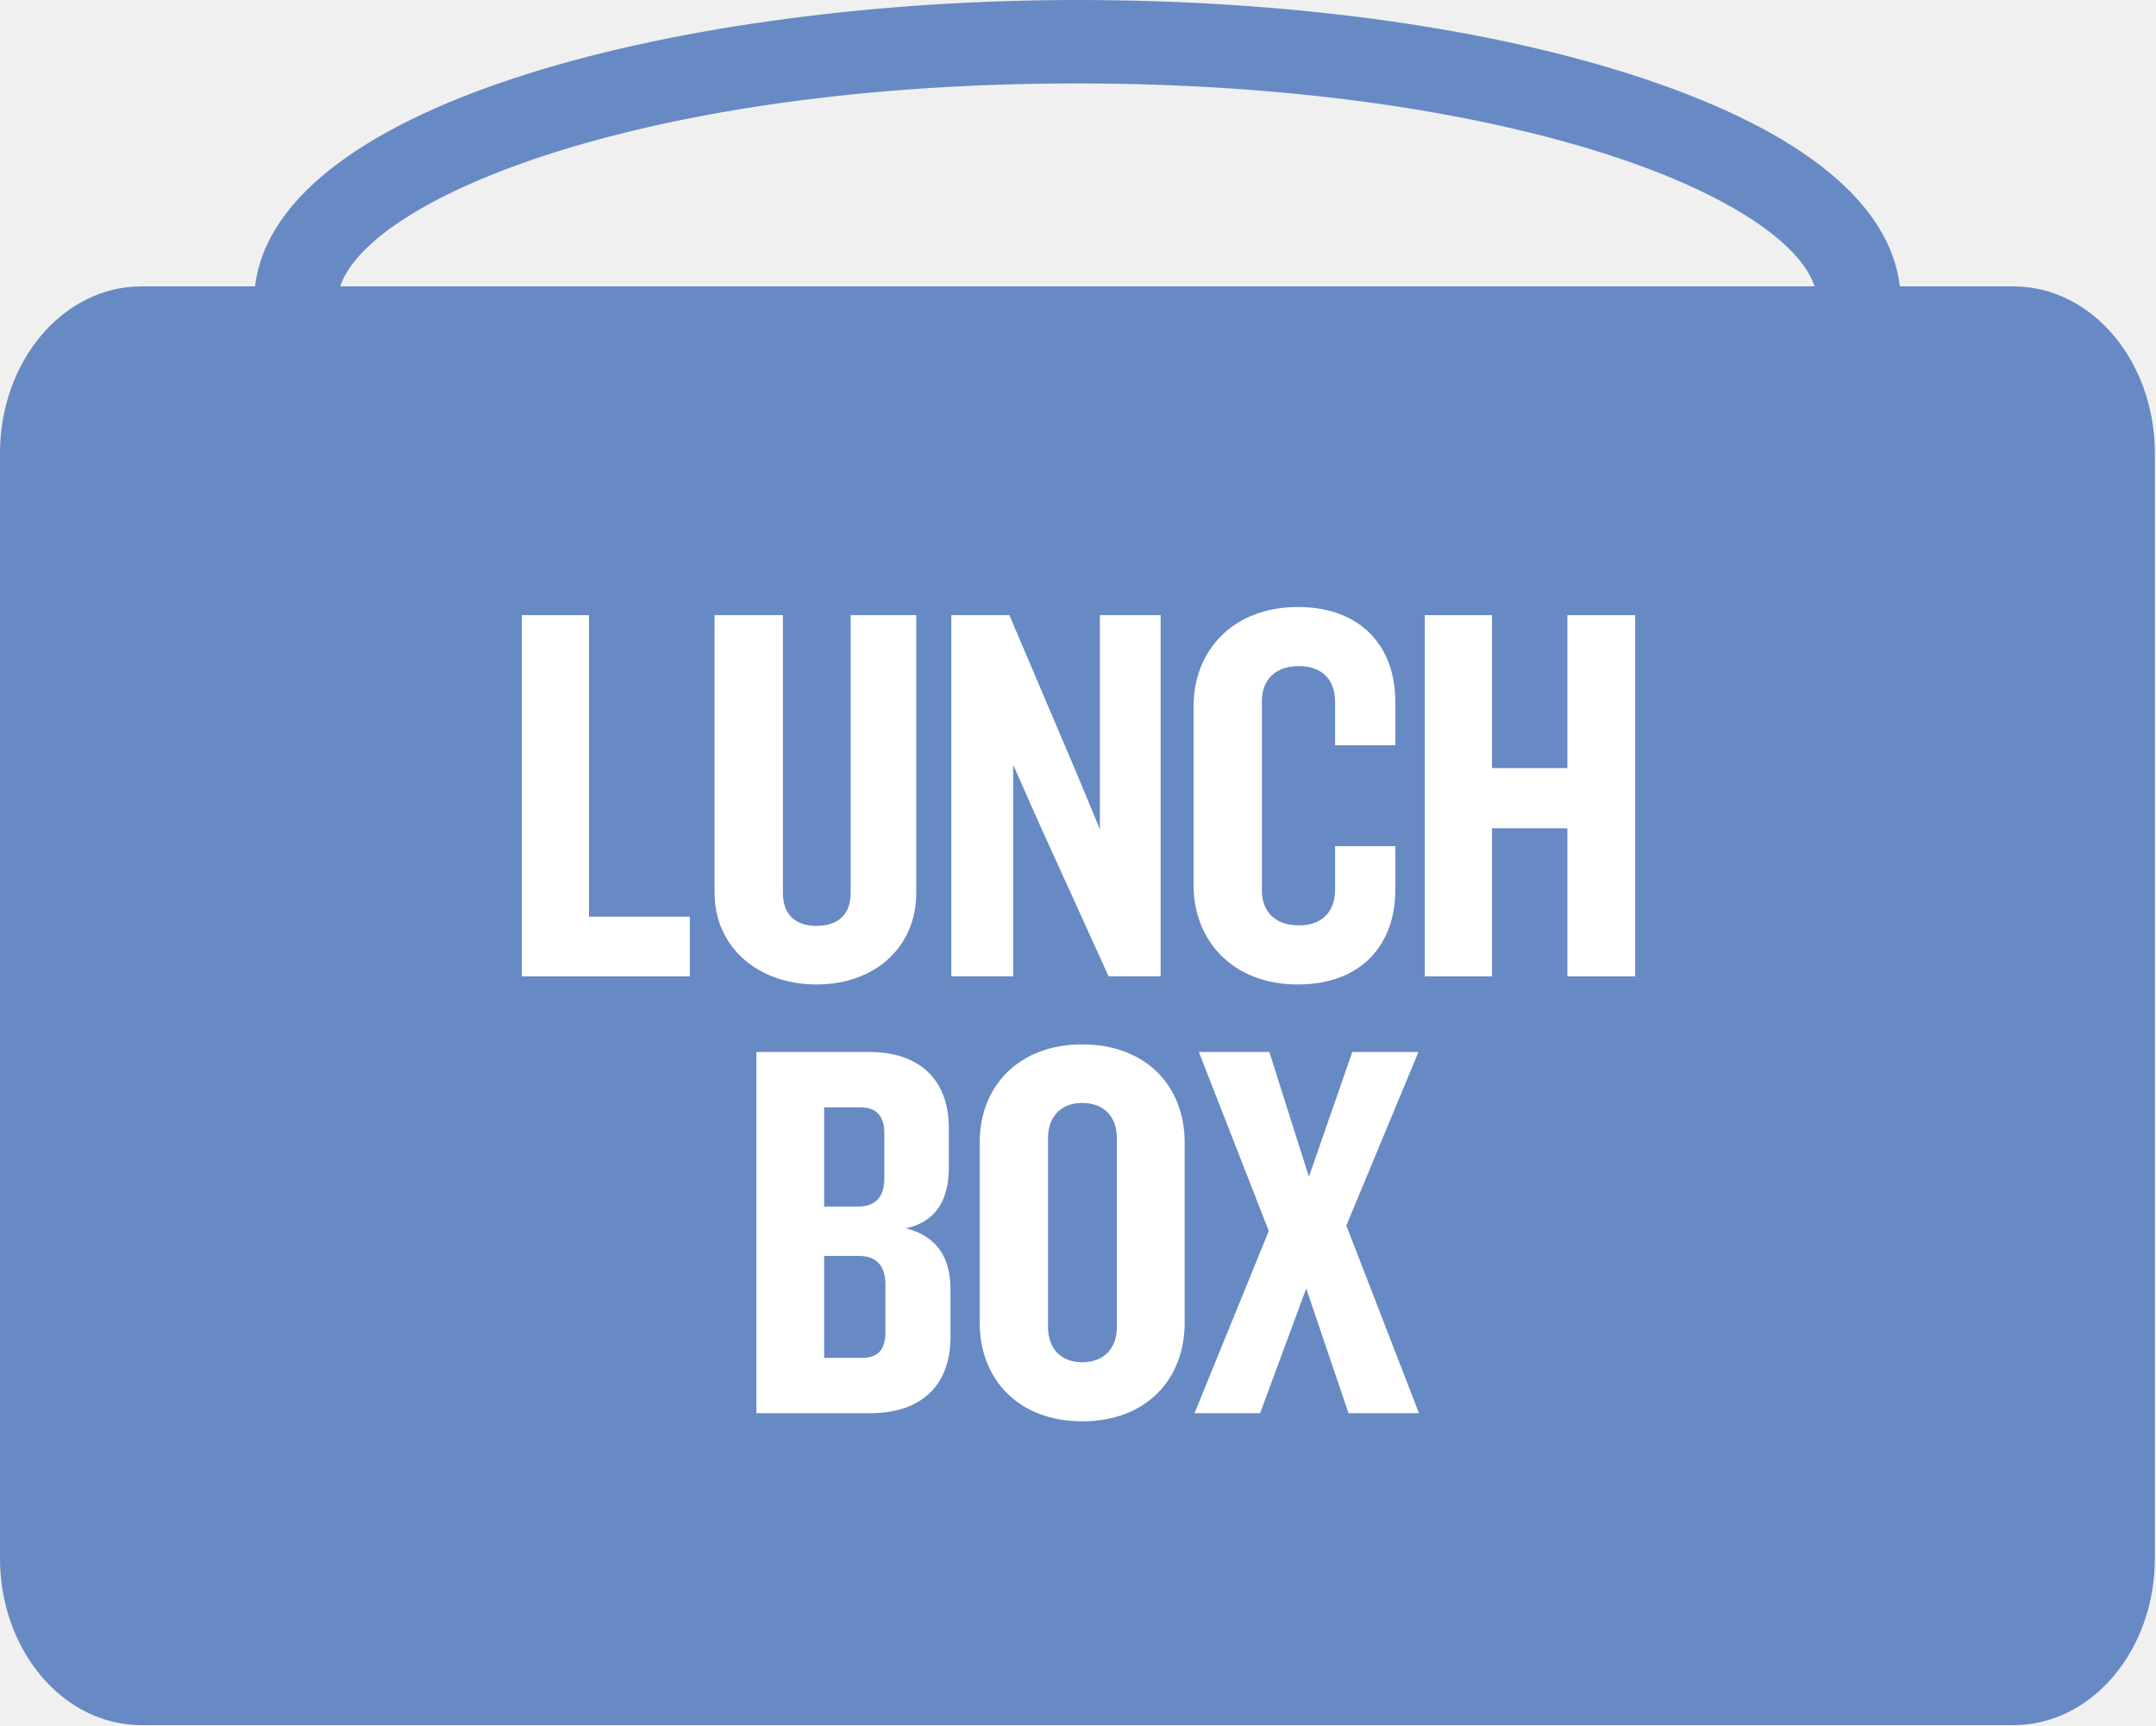
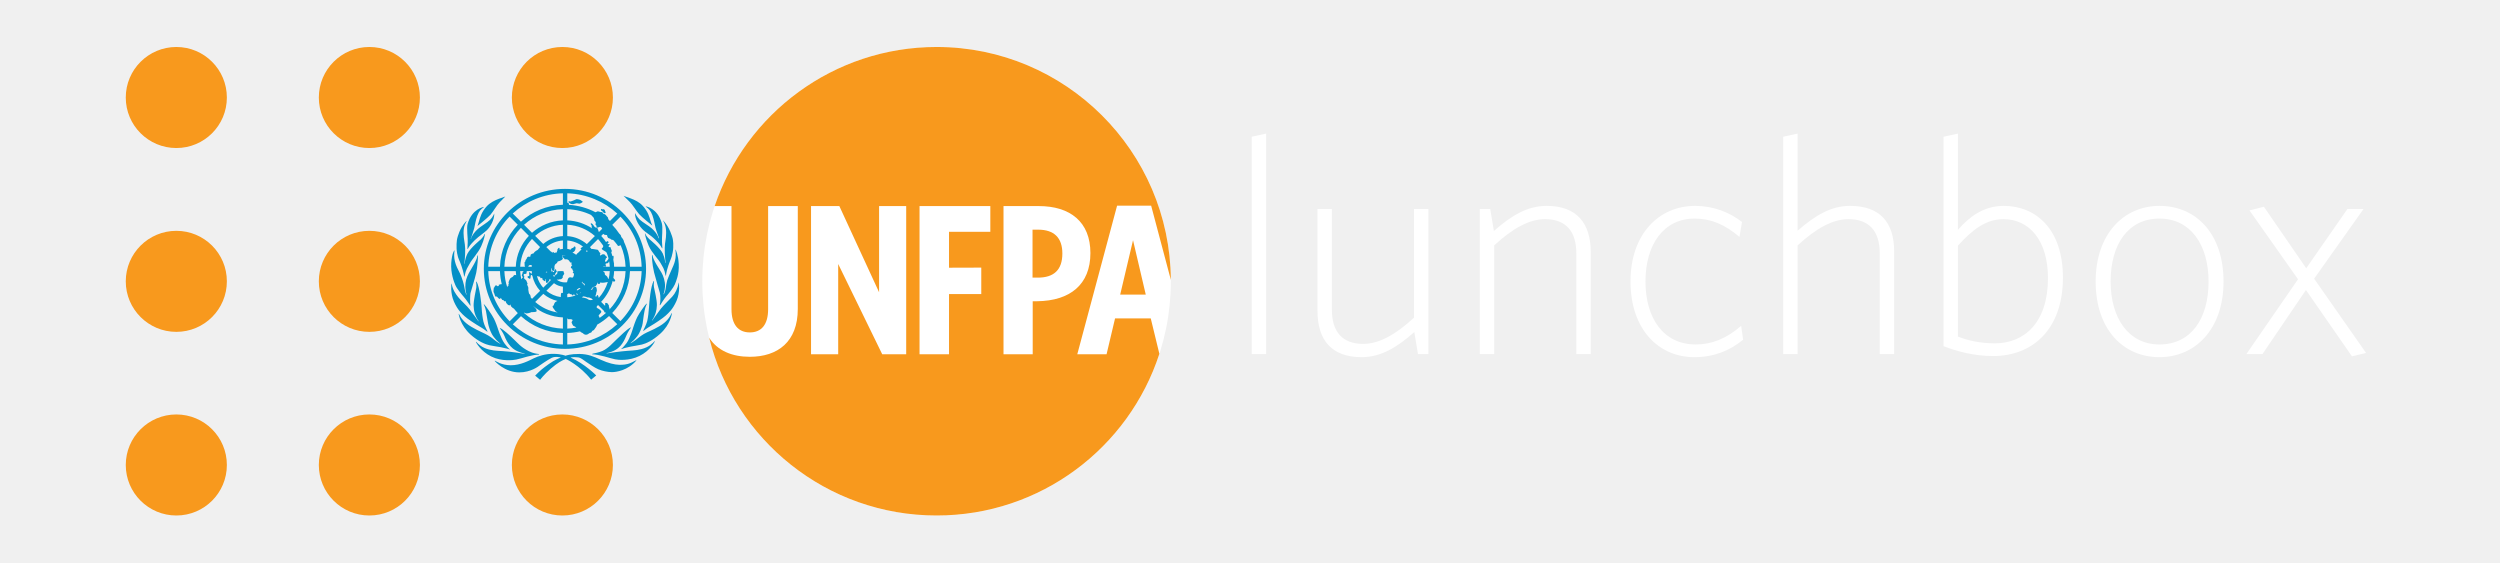
- <svg xmlns="http://www.w3.org/2000/svg" version="1.1" x="0px" y="0px" viewBox="0 0 300 240" enable-background="new 0 0 300 240" xml:space="preserve">
-   <g id="base_template">
- </g>
-   <g id="elements">
- </g>
-   <g id="examples">
-     <g id="map">
- 	</g>
-   </g>
-   <g id="graphic">
-     <g display="none">
-       <path fill="#C3C6C8" d="M293.721,50.375c0.11,0.171,0.205,0.355,0.31,0.533c-3.435-4.503-8.394-7.349-13.932-7.349h-15.091    c-0.481-4.042-2.361-7.872-5.556-11.452c0.94,0.878,1.818,1.766,2.588,2.677c-4.854-7.651-15.36-14.29-31.091-19.532    C210.791,8.53,184.1,4.829,155.789,4.829c-51.553,0-106.236,13.311-109.208,38.023H31.475c-10.363,0-18.764,9.919-18.764,22.152    v0.659c0,0.015-0.002,0.031-0.002,0.048v146.723c0,7.077,2.822,13.362,7.2,17.417c3.287,3.375,7.567,5.437,12.269,5.437h248.625    c10.367,0,18.766-9.915,18.766-22.147V66.416C299.568,60.096,297.317,54.411,293.721,50.375z M57.888,43.558    c3.978-11.894,40.484-26.948,97.901-26.948c27.152,0,52.6,3.499,71.656,9.853c14.628,4.875,24.298,11.249,26.239,17.095H57.888z" />
-       <g display="inline">
-         <path fill="#AC162C" d="M274.335,36.509h-15.091c-1.32-11.08-13.024-20.59-34.059-27.6     c-20.156-6.721-46.848-10.423-75.159-10.423c-51.553,0-106.238,13.311-109.21,38.023H25.712     c-10.365,0-18.766,9.919-18.766,22.152v146.723c0,12.232,8.401,22.147,18.766,22.147h248.623     c10.367,0,18.766-9.915,18.766-22.147V58.66C293.101,46.428,284.702,36.509,274.335,36.509z M52.125,36.509     c3.978-11.894,40.484-26.948,97.901-26.948c27.152,0,52.6,3.499,71.655,9.853c14.629,4.875,24.298,11.249,26.239,17.095H52.125z" />
-         <path fill="#A91E36" d="M221.33,15.886c-19.055-6.354-44.503-9.849-71.655-9.849c-57.417,0-93.923,15.05-97.901,26.948h1.533     c8.266-11.324,43.411-24.126,96.368-24.126c27.152,0,52.6,3.495,71.655,9.849c12.303,4.102,21.075,9.262,24.717,14.277h1.522     C245.627,27.139,235.958,20.765,221.33,15.886z" />
-         <path fill="#A91E36" d="M287.958,43.325c2.334,3.693,3.733,8.258,3.733,13.22l-4.117,146.546     c0,12.232-6.554,19.743-16.921,19.743l-246.353,2.582c-5.009,0-9.549-2.33-12.914-6.106c3.421,5.408,8.87,8.927,15.029,8.927     h248.625c10.367,0,18.766-9.915,18.766-22.147V59.367C293.805,53.046,291.554,47.361,287.958,43.325z" />
-         <path fill="#EB0029" d="M9.063,60.775c0-12.232,8.401-22.152,18.764-22.152h15.106c2.972-24.713,57.655-38.023,109.208-38.023     c28.311,0,55.003,3.702,75.159,10.423c13.761,4.586,23.498,10.245,28.976,16.711c-4.854-7.651-15.36-14.29-31.091-19.532     C205.028,1.48,178.337-2.221,150.026-2.221c-51.553,0-106.236,13.311-109.208,38.023H25.712     c-10.363,0-18.764,9.919-18.764,22.152v146.723c0,6.317,2.254,12.005,5.85,16.041c-2.336-3.693-3.735-8.258-3.735-13.22V60.775z" />
-       </g>
-       <g display="inline">
+ <svg xmlns="http://www.w3.org/2000/svg" version="1.1" id="Layer_1" x="0px" y="0px" width="5336px" height="1200px" viewBox="0 0 5336 1200" enable-background="new 0 0 5336 1200" xml:space="preserve">
+   <g>
+     <g>
+       <g>
        <g>
-           <path fill="#CF0A2C" d="M278.923,194.857c0,10.683-7.545,19.342-16.859,19.342H38.69c-9.312,0-16.859-8.659-16.859-19.342      V66.736c0-10.679,7.548-19.338,16.859-19.338h223.373c9.314,0,16.859,8.659,16.859,19.338V194.857z" />
          <g>
-             <path fill="#AC162C" d="M272.486,51.557c1.398,2.817,2.206,6.069,2.206,9.541v128.118c0,10.683-7.545,19.342-16.859,19.342       H34.46c-3.939,0-7.554-1.561-10.423-4.158c2.9,5.848,8.37,9.799,14.653,9.799h223.373c9.314,0,16.859-8.659,16.859-19.342       V66.739C278.923,60.575,276.403,55.099,272.486,51.557z" />
-             <path fill="#EB0029" stroke="#EB0029" d="M26.061,72.38c0-10.681,7.548-19.34,16.859-19.34h223.373       c3.939,0,7.554,1.562,10.423,4.158c-2.898-5.848-8.368-9.799-14.653-9.799H38.69c-9.312,0-16.859,8.659-16.859,19.34v128.118       c0,6.164,2.522,11.642,6.436,15.184c-1.398-2.817-2.206-6.069-2.206-9.543V72.38z" />
-             <path fill="none" stroke="#7A232E" d="M278.923,194.857c0,10.683-7.545,19.342-16.859,19.342H38.69       c-9.312,0-16.859-8.659-16.859-19.342V66.736c0-10.679,7.548-19.338,16.859-19.338h223.373c9.314,0,16.859,8.659,16.859,19.338       V194.857z" />
+             <path fill="#0590C7" d="M1237.858,615.156c-2.005-1.002-3.486,0.697-3.486,0.697l-2.832,2.18c0,0-0.807,1.133-0.153,1.742       c0.61,0.566,2.201-0.74,2.201-0.74l2.681-1.635l1.829-0.807C1238.097,616.594,1239.884,615.982,1237.858,615.156z        M1310.778,578.724c-0.109,4.837-0.763,9.63-1.634,14.293c0.696,1.547,3.704,3.596,3.987,5.361       c0.239,1.743-2.854,3.966-3.857,2.353c-0.545-0.74-1.045-1.111-1.481-1.35c-4.403,17.039-12.987,32.467-24.754,44.887       l8.412,8.475c0.304-0.805,0.304-1.676,0.304-2.504c-0.566-2.965,0.415-3.836,1.025-3.836c0.676,0,4.466,0.043,5.599,3.727       c0.35,1.242,0.589-0.131,1.33,2.244c-0.413,1.178,0.458,3.727,0.458,3.727s0.522,0.938,0.829,2.113       c0.174,0.631-0.088,1.307-0.349,2.549c20.526-21.723,33.338-50.4,34.58-82.038H1310.778z M1279.422,678.934       c4.925-3.42,9.609-7.037,14.033-11.068l-0.764-0.74c-0.938,0.174-1.808,0.064-2.288-0.459c-0.5-0.674-0.85-1.59-1.154-2.896       l-12.791-12.703c-1.133,1.48-2.702,2.658-2.702,2.658l-0.086,3.18c8.018,3.857,9.935,7.234,9.849,8.893       c-0.218,1.742-5.796,6.535-5.796,7.975c0,1.502,2.135,2.68,2.047,4.184C1279.684,678.391,1279.552,678.695,1279.422,678.934z        M1210.796,679.436V701.4c6.667-0.24,13.117-1.068,19.349-2.18c-3.618-2.984-5.1-2.984-5.949-3.486       c-1.263-0.807-2.506-2.984-3.857-6.471c-1.351-3.531,2.528-3.77,1.613-6.254c-0.959-2.572-8.911-1.656-8.911-1.656       S1214.194,682.857,1210.796,679.436z M1201.47,677.518c-24.536-1.066-46.893-10.219-64.215-25.145       c0.894,1.045,1.852,1.918,2.985,2.855c4.795,4.248,5.448,6.73,5.099,8.955c-0.304,2.375-11.069,2.047-11.069,2.047       l-0.195,0.133c-3.684,1.807-9.349,2.939-11.615,2.568c-1.307-0.26-1.961-1.066-2.832-1.807l-0.981,1.045       c21.943,19.807,50.857,32.162,82.824,33.23V677.518z M1101.715,587.657c-0.371-2.963-0.74-5.839-0.828-8.933h-24.339       c0.48,11.853,2.462,23.358,6.079,34.209c0.088,0,0.174-0.066,0.262-0.131c0.915-0.566,0.174-1.068,0.48-2.354       c0.435-1.264,1.611,0.174,2.026-0.828c0.392-0.914-0.415-1.307-0.415-2.223c0-0.893,1.242-1.199,1.309-2.004       c0.217-0.807-0.501,0.566-0.785-1.482c-0.218-2.07,1.045-4.357,1.045-4.662c0-0.197,0.829-1.94,1.961-4.184       c1.068-2.245,5.186-3.355,6.537-4.859c0.306-0.305,1.133-2.898,3.705-3.355       C1099.951,586.742,1100.887,587.047,1101.715,587.657z M1100.887,569.375c1.09-25.472,11.527-48.547,27.935-65.979       l-16.996-17.083c-21.006,21.791-34.167,50.945-35.278,83.063H1100.887z M1135.534,496.859       c17.606-15.689,40.615-25.494,65.936-26.519v-23.882c-31.987,1.002-61.034,13.467-82.933,33.317L1135.534,496.859z        M1210.796,470.341c19.632,0.937,37.827,7.125,53.242,17.192c-0.827-1.221-1.481-2.789-1.655-3.181       c-0.48-0.872,1.263-1.395,1.263-1.395c-2.778-3.813-3.387-5.491-2.386-6.275c0.993-0.829,3.695,1.481,5.22,3.834       c1.437,2.441,3.398,4.794,4.619,4.968s3.834,0.131,4.489,2.483c0.653,2.245,1.481,2.746,2.136,5.971       c0.174,0.501,0.26,0.958,0.479,1.438l7.104-7.104c-0.741-1.547-1.787-3.355-3.967-4.401l-5.142,1.743       c0,0-1.875,0.872-2.485-0.305c-0.652-1.264-0.652-3.749-0.652-3.749s-2.005-1.241-2.005-2.31c0-1.089,1.09-4.4,0.262-5.577       c-0.698-1.221-2.266-2.223-2.266-2.223s-0.829-4.141-1.613-6.08c-0.74-1.765-4.969-5.382-4.969-5.382s-0.042-0.392-0.042-0.807       c-15.723-7.626-33.131-12.006-51.631-12.725V470.341z M1283.605,504.137c0.61,0.763,1.265,1.394,1.961,2.179       c1.787,2.135,3.683,4.357,5.317,6.667c0.871,1.134,1.722,2.354,2.572,3.553c0.696-0.262,1.525-1.068,2.396-1.438       c1.613-0.98,2.528,0,2.985,2.005c0.633,2.026-3.006,1.808-1.809,3.727c0.437,0.609,3.269-0.196,3.705,0       c0.348,0.304,0.785,1.612-0.26,2.789c-0.785,0.828-1.527,1.177-1.657,1.917c0.349,0.697,0.654,1.198,1.024,1.83       c1.33,0.61,3.727-0.632,3.727,1.547c0,2.485,1.917,4.228,2.245,6.429c0.151,1.395-0.436,2.222-1.112,3.399       c1.045,2.615,1.83,5.229,2.528,7.975c0.697-0.523,1.546-0.741,2.31-0.632c0,0.064,0,0.457,0,0.457s0.304,2.484,0.13,3.53       c-0.13,0.807-0.393,2.789-0.566,4.097c0.174,1.307,0.436,2.483,0.566,3.792c0.48,1.503,0.74,3.442,1.002,5.251h-0.262       c0.262,2.048,0.371,4.053,0.371,6.166h24.448c-0.698-16.255-4.162-31.573-10.329-45.693c-0.436-0.065-0.871-0.109-1.33-0.109       c0,0-1.96,1.417-3.529,1.417c-1.483,0-2.31-2.048-2.31-2.048s-6.821-9.043-7.889-9.763c0,0-1.177-1.198-3.878-1.547       c-2.832-0.261-2.354-1.568-2.354-1.568s-3.246-1.481-5.731-2.311l-2.026-3.987c0,0,0.197-1.351-0.174-1.917       c-0.261-0.436-4.924-0.566-4.924-0.566s-2.049-1.068-3.138-2.158l-4.011,4.097       C1283.737,503.527,1283.737,503.832,1283.605,504.137z M1378.958,573.974c0,94.263-77.485,170.657-173.022,170.657       c-95.658,0-173.25-76.395-173.25-170.657c0-94.394,77.593-170.811,173.25-170.811       C1301.473,403.163,1378.958,479.58,1378.958,573.974z M1206.263,545.014h-0.327c-2.201,0-4.336,0.262-6.297,0.698       c0.48,0.261,1.046,0.479,0.719,1.373c-0.522,1.373,1.112,5.099,1.112,5.099c-2.376,4.358-10.809,5.775-10.809,5.775       c-1.393,1.068-0.784,2.876-2.57,3.921c-1.875,1.09-2.528,1.766-3.595,3.139c-0.85,1.307-0.633,2.593-1.156,4.161       c-0.522,1.612,0.741,2.441,0.306,3.574c-0.437,0.958-0.938,4.467-1.657,5.404c-0.654,0.915-2.112-0.393-3.006-0.697       c-0.959-0.24-1.483-4.903-2.005-5.535c-0.13-0.196-0.262-0.196-0.392,0c-0.044,0.632-0.044,1.373-0.044,2.048       c0,2.004,0.174,3.965,0.589,5.839c1.198-0.436,0.98-0.785,1.328-0.872c2.876-0.174,1.091,1.874,2.31,1.874       c1.439,0,2.245-0.566,2.397-3.225c0.044-2.702,2.44-2.876,3.356-2.702c0.784,0.087,0.086,1.961,0.413,2.528       c0.393,0.479,1.395,0,1.395,1.656c0,1.612-2.985,3.552-3.465,5.971c-0.435,2.506-1.177,3.007-2.156,3.247       c-1.548,0.239-1.198-2.855-2.114-1.438c-0.566,1.068,1.984,4.075,1.984,4.075c1.676-1.396,2.245-2.572,2.767-3.749       c0.587-1.197,1.764-1.089,3.094-1.873c1.307-0.828,1.438-4.794,1.307-5.666c-0.174-0.98,1.481-0.74,7.887-1.045       c6.756-0.392,6.102,1.743,5.71,3.464c-0.349,1.983,0.915-0.305,0.915,1.634c0,2.049-2.418,3.857-3.159,5.579       c-0.522,1.743,1.068,1.961,0.174,2.68c-0.697,0.828-1.198,1.809-1.198,1.809c-3.4,3.987-3.704,1.568-5.774,2.44       c-2.157,0.98-4.554,0.567-4.554,0.567c-0.479,0.108-0.829,0.217-1.307,0.413c4.881,3.551,10.896,5.6,17.497,5.6       c1.438,0,2.854-0.131,4.293-0.305c0.697-3.289,1.83-8.716,4.445-10.068c2.832-1.634,5.752,0.742,7.277,0.109       c1.481-0.632,1.917-2.048,2.244-2.985c0.393-0.937,1.307-3.551,0.72-5.403c-0.72-1.874-2.049-1.067-2.397-2.375       c-0.437-1.372,2.397-1.416,0.958-3.159c-2.222-2.833-1.699-4.881-2.484-5.491c-0.828-0.61-1.395,0.196-2.266-1.111       c-0.938-1.199,0.37-2.114,0.566-3.422c0.065-1.438,2.222-1.612,1.938-2.745c-0.239-1.177-1.46-0.175-1.743-1.678       c-0.195-1.373,0.938-3.617,0.938-3.617s-3.4,0.131-3.834-1.067c-0.348-1.308-2.484-4.162-4.925-5.426       c-2.439-1.177-6.276-0.349-6.276-0.349c-0.566-1.961-3.398-3.944-3.398-3.944c-2.223-2.985-0.894-2.593,0.348-3.987       c1.2-1.221,3.618,0.217,4.032-0.175C1206.502,545.407,1206.393,545.21,1206.263,545.014z M1306.791,479.95       c5.491,5.666,10.438,11.897,14.817,18.478c1.219,1.111,3.354,3.225,3.791,4.75c0.13,0.741,0.13,1.176,0.304,1.591       c0.371,0.632,0.829,1.329,1.134,2.004c0.042,0.109,0.37,0.306,0.435,0.545c1.917,2.048,2.419,3.05,3.661,5.535       c0.568,1.177,0.742,2.31,0.873,3.355c7.669,16.256,12.202,34.231,12.812,53.167h24.884       c-1.112-41.4-18.107-78.922-45.171-106.901L1306.791,479.95z M1214.369,437.199c20.352,1.307,39.57,6.864,56.686,15.819       l4.837-2.048c0,0-1.569-0.306,0.74,0.152c2.354,0.436,1.569,0.218,4.315,1.134c2.79,0.893,2.92,0,4.097,0.458       c1.089,0.435,1.395,2.354,2.79,3.442c1.416,1.046,1.068,0.153,2.92,1.046c1.853,0.915,4.183,3.704,4.837,4.968       c0.61,1.264,1.743-0.609,2.788,5.753c0,0,2.158,2.31,3.421,3.791l15.753-15.819c-28.021-25.864-65.444-42.033-106.758-43.317       v20.111c0.26-0.152,0.675-0.152,1.177,0.175c1.743,1.067,2.484,0.915,2.331,2.811       C1214.303,436.109,1214.369,436.719,1214.369,437.199z M1111.891,473.152c23.729-21.594,55.02-35.038,89.579-36.171v-24.404       c-41.313,1.045-78.836,17.257-107.075,43.1L1111.891,473.152z M1067.092,569.375c1.155-34.733,15.449-66.154,38.066-89.73       l-17.476-17.476c-27.192,28.044-44.364,65.675-45.497,107.206H1067.092z M1105.202,668.301       c-2.92-3.158-5.818-6.342-8.454-9.719c-2.462-0.914-2.354-1.59-4.881-3.596c-2.79-2.244-1.177-4.486-2.289-4.988       c-0.654-0.152-0.654,1.068-0.829,1.328c-0.327,0.438-1.678,0.611-3.246,0.045c-1.592-0.502-3.138-2.746-3.138-2.746       c-2.66-2.047-2.354-4.576-2.833-5.404c-0.523-0.74-2.222,0-3.137-0.238c-0.916-0.328-0.916-1.809-1.94-2.42       c-0.872-0.457-2.331-0.131-2.331-0.131c-0.568-1.002-3.073-4.619-3.574-4.859c0,0,0,2.42-2.026,2.42       c-2.245,0-5.035-4.598-6.035-5.143c-0.873-0.459-1.396,1.045-2.746,0.174c-1.265-1.002-2.527-5.535-2.66-6.34       c-0.151-0.809-1.045-1.941-1.569-3.312c-0.522-1.373,0.241-8.215,0.524-9.088c0.653-1.678,1.307,0.133,1.874-2.549       c0.48-2.592,2.091-2.461,3.247-2.549c1.154-0.107,1.634,0.326,2.2,1.264c0.522,0.938,2.201,0.174,3.029-0.262       c0.762-0.369,0-1.48,0.109-2.178c0.086-0.676,1.874-0.371,3.094-1.002c1.198-0.676,3.05-1.047,3.442,0.064l0.197,0.393       c-2.377-9.305-3.814-18.871-4.12-28.741h-24.927c1.133,41.53,18.305,79.053,45.606,107.008L1105.202,668.301z M1201.47,710.77       c-34.473-1.047-65.762-14.469-89.491-35.998l-17.454,17.477c28.153,25.844,65.652,41.947,106.945,43.014V710.77z        M1299.992,674.512c-7.669,7.059-16.125,13.205-25.232,18.346c-0.13,0.264-0.218,0.566-0.305,0.764       c-1.787,4.793-5.622,8.781-6.538,10.395c-0.958,1.547-1.437,0.502-3.442,2.092c-2.047,1.568-0.828,2.811-3.126,3.748       c-2.397,0.871-3.966,1.566-3.966,1.566s-6.755,7.105-13.596-0.434c-1.221-0.938-3.4-1.266-4.795-2.746l-0.894-1.111       c-8.802,2.047-17.933,3.291-27.301,3.596v24.535c41.27-1.264,78.584-17.434,106.715-43.273L1299.992,674.512z        M1344.618,578.724c-1.177,34.557-15.428,65.803-37.871,89.338l17.476,17.344c26.997-27.803,44.103-65.326,45.28-106.682       H1344.618z M1287.267,569.375h14.206c-0.195-3.922-0.566-7.735-1.307-11.549c-0.61,1.09-1.089,2.07-2.07,3.182       c-1.416,1.591-3.071,0.632-4.64,1.46c-1.634,0.741-0.458,2.31-0.676,3.356c-0.283,1.068,1.372,0.697,0.718,2.178       c-0.608,1.613-2.31,0.633-3.224,0.633C1289.619,568.635,1288.444,567.829,1287.267,569.375z M1259.191,527.539       c1.284,1.308,2.319,2.724,3.496,4.053c0.306-0.305,1.047-0.436,2.834-0.131c2.876,0.501,7.277,1.242,9.412,1.482       c2.702,0.392,3.574,5.425,5.1,6.101c1.525,0.609,1.221,1.198,1.307,2.702c0.218,1.481-1.177,1.045-0.915,2.048       c0.218,1.111,1.133,2.179,2.31,1.111c1.002-1.111,2.92-2.615,5.796-2.114c4.663,0.785,3.05,3.618,4.925,4.053       c1.808,0.61,1.133,0.981,1.808,1.743c0.631,0.85-0.239,1.918-1.33,2.289c-1.045,0.37-1.045,1.198-1.045,1.982       c0,0.828-1.068,1.809-1.135,2.571c-0.174,0.609-1.001,2.898,0,2.898c0.938,0,1.743,0.894,2.616-0.175       c0.697-0.98,4.445-4.598,4.359-6.602v-0.545c-0.96-3.812-2.158-7.539-3.662-11.199c-0.479-0.937-0.915-1.634-1.438-2.005       c-1.678-1.308-7.757-4.358-8.89-5.971c-1.003-1.569,0.304-1.939,1.393-2.985c0.785-0.806,1.701-2.615,1.309-4.336       c-0.524-0.829-1.133-1.678-1.743-2.572c-1.133-1.503-3.268-4.293-5.796-7.713c-1.134-1.373-2.267-2.594-3.444-3.988       L1259.191,527.539z M1210.796,503.919c15.928,1.045,30.462,7.32,41.748,17.083l17.204-17.236       c-15.765-13.988-36.313-22.944-58.952-24.077V503.919z M1159.481,520.697c11.395-9.697,26.017-15.928,41.989-16.778v-24.23       c-22.728,1.002-43.363,9.893-59.269,23.772L1159.481,520.697z M1147.648,533.444c1.657-2.156,3.269-4.227,5.056-6.145       l-17.213-17.301c-14.774,15.797-24.144,36.454-25.212,59.377h10.568c-0.392-0.414-1.307-2.048-1.023-3.181       c0.327-1.177-0.631-5.426-0.348-6.188c0.283-0.654,1.286-1.482,1.873-2.18c0.436-0.871,0-2.048,0.327-2.527       c0.349-0.632,1.307-1.743,2.201-2.746c0.698-0.871,0.501-3.355,2.811-4.357c2.224-1.111,2.725,0.131,4.227-0.13       c1.657-0.24,1.483-2.31,1.483-2.31s-0.524-0.742,0.392-2.223c0.958-1.568,6.581-2.985,6.581-2.985s-0.153-1.416,3.356-4.184       C1144.946,534.643,1146.71,533.815,1147.648,533.444z M1134.924,569.375c0.043-1.067,0.13-2.048,0.218-3.116       c-0.872-0.37-1.831-0.61-2.833-0.61c-2.484,0-4.793,1.482-4.619,3.727H1134.924z M1118.232,578.724h-7.954       c0.241,5.97,1.156,11.679,2.462,17.278c1.351-0.632,1.221-1.372,1.265-2.244c0.151-0.938,1.437-0.742,1.808-1.482       c0.413-0.828,0.327-0.828-0.153-1.264c-0.348-0.437-1.655-1.373-1.917-2.724c-0.262-1.504,0.741-2.68,1.307-4.249       c0.566-1.656-0.065-2.18,0.654-3.617C1116.489,579.072,1116.009,580.423,1118.232,578.724z M1152.833,620.777       c-8.149-8.977-13.987-20.047-16.582-32.183c-0.195-0.065-0.349-0.24-0.458-0.545c-1.045-1.743-2.658-1.198-2.658-1.198       s-0.741,5.229-0.741,5.556c0,0.219-0.415,2.92-1.613,2.79c-1.177-0.174-1.699-1.438-1.699-1.438s-1.874,0.13-2.07-0.567       c-0.328-0.676-1.961-2.266-0.24-3.704c1.634-1.525,1.438,1.438,2.637-0.218c1.177-1.613-1.438-8.193,0.501-8.455       c1.351-0.131,3.398,3.051,3.834,3.226c0.261,0,0.915-0.174,1.59-0.479c-0.109-1.613-0.37-3.225-0.413-4.837h-10.591       c-0.457,1.089-0.174,5.011-1.219,5.708c-1.025,0.61-4.881-0.742-5.338,1.743c-0.633,3.617,1.307,2.004,1.307,4.488       c0,2.485-1.198,0.916-0.436,3.27c0.829,2.44,4.642,3.246,5.229,5.969c0.698,2.877,1.766,4.141,2.114,4.881       c0.283,0.611-1.657,2.092-0.371,4.053c1.155,1.984,2.354,5.209,2.07,6.32c-0.304,1.045-0.304,4.248,0.958,9.326       c1.198,5.121,1.265,1.744,3.029,5.121c0.894,1.678,1.112,3.529,1.003,5.031c0.871,1.178,1.896,2.246,2.854,3.227       L1152.833,620.777z M1189.834,642.35c-11.375-2.615-21.66-7.844-30.223-15.166l-17.236,17.344       c13.205,11.572,29.678,19.611,47.938,22.467c-2.832-1.635-4.814-2.682-4.967-2.855c-0.262-0.695-1.047-2.309-3.749-5.49       c-2.614-3.182-2.047-5.49-2.047-5.49c1.785-0.611,2.354-1.658,2.354-1.658s1.11-4.836,3.507-6.797       C1186.566,643.832,1188.091,643.092,1189.834,642.35z M1245.005,632.523c-1.045,0.609-2.047,1.371-3.203,1.982       c0.132,0,0.197,0.064,0.327,0.129c1.961,0.635,9.391,1.57,11.592,3.445c2.07,1.916,6.102,2.482,6.102,2.482       c2.734-0.305,4.478-0.391,5.698-0.523l-3.094-3.094c-1.952-0.502-3.737-1.373-3.978-1.568c-3.203-1.482-2.418,0.697-5.25-0.871       C1251.107,633.395,1247.25,632.85,1245.005,632.523z M1299.077,595.371c1.286-5.338,2.091-10.938,2.396-16.646h-14.468       c1.002,1.045,2.2,1.699,2.811,2.418c1.46,1.416,0.938,3.159,1.242,4.598c0.218,1.438,1.504,1.308,3.878,3.53       c2.397,2.31,2.091,4.313,3.138,5.622C1298.379,595.262,1298.641,595.371,1299.077,595.371z M1262.252,616.768       c-0.61,0.785-1.167,1.395-1.668,2.07c0.109-0.064,0.283-0.195,0.371-0.305c1.427-0.871,2.256,0.676,3.257-0.764       c0.828-1.436,0.828-2.613,1.657-3.855c0.829-1.309,3.356-1.418,4.967-1.373c1.569,0.064,1.483-0.479,2.397,2.268       c0.871,2.854,0.61,5.271,0.61,5.271c0.785,0.609-1.395,2.789-1.525,7.408c-0.174,2.484-1.351,0.873-1.221,3.988l-0.436,0.414       l1.743,1.699c0.132-0.195,0.392-0.566,0.524-1.066c1.089-2.377,2.57-3.596,3.311-2.42c0.568,0.742,1.134,3.291,1.743,5.84       c8.717-9.717,15.363-21.332,19.351-34.102l-0.698,0.195c-0.958,0-4.139,0.809-7.212,1.242       c-2.941,0.371-5.643,0.242-5.643,0.242s-1.613-1.484-2.223-0.547c-0.741,0.98-1.263,3.857-3.834,3.225       c-2.397-0.543-1.133-3.225-1.961-3.42c-0.829-0.305,0.13,1.068-0.829,2.57c-0.915,1.352-3.486,5.012-3.834,5.797       c-0.436,0.783-5.404,1.025-6.144,2.223C1264.474,614.283,1263.56,615.982,1262.252,616.768z M1241.562,602.779l6.929,6.93       c0.262-1.395-0.936-4.141-0.936-4.141l-3.161-1.48l-1.263-0.809l0.654-1.502l-0.828-0.307L1241.562,602.779z M1237.357,626.227       c1.067-0.525,2.026-1.221,3.073-1.854c-1.046-0.131-2.245,0.195-2.702,1.242       C1237.619,625.875,1237.51,626.117,1237.357,626.227z M1166.235,620.582c8.563,7.168,19.175,11.941,30.79,13.553       c0.109,0.371,0.109,0.764,0.174,1.199c0,0,0.762,0.609,1.895,0.74c1.33,0.174,3.182,0,4.642-1.568       c1.655-1.656,1.307-0.48,2.506-0.74c0,0,1.133-1.875,2.287-3.422c1.177-0.631,1.701-2.244,2.2-2.375l0.067,6.537       c8.301-0.611,16.167-2.832,23.14-6.406c-1.307-0.131-3.006-2.18-3.442-2.225c-0.871-0.26,0.631,2.42,0.741,3.053       c0.153,0.676-3.661,1.873-3.965,1.416c-1.265-2.049-3.094-2.375-3.203-1.982c-0.327,3.312-1.701,2.439-1.701,2.439       c-3.268-4.684-4.271-1.699-5.905-3.377c-1.569-1.723-2.352-1.068-2.352-1.068c-1.243-0.129-2.135,1.133-3.312,1.57       c-0.566,0.174-1.09,1.787-2.267,2.418c-1.154,1.547-2.287,3.422-2.287,3.422c-1.199,0.26-0.851-0.916-2.506,0.74       c-1.46,1.568-3.312,1.742-4.642,1.568c-1.133-0.131-1.895-0.697-1.895-0.697c-0.065-0.479-0.065-0.871-0.174-1.242       c0-1.002-0.132-1.744-0.044-2.461c0.044-4.49,0.784-5.754,0.979-6.059c0.566-0.807,2.114-0.436,3.509-0.348v-5.535l-0.197-0.83       c-0.174-0.434,0-0.695,0.197-0.869v-6.104c-7.169-0.783-13.706-3.486-19.088-7.516L1166.235,620.582z M1167.914,581.448       c-0.132-0.633-0.262-1.199-0.35-1.81c-0.697,0.742-2.962,0.437-2.614,1.504       C1164.994,581.513,1166.235,581.513,1167.914,581.448z M1146.079,589.226c2.441,9.261,7.061,17.782,13.402,24.819l16.189-16.19       c-0.698-0.872-1.351-1.743-2.005-2.593c0,0-0.065,0-0.088,0.064c-1.438,0.676-0.435,2.528-1.263,3.291       c-0.741,0.633-1.548,1.635-2.005,2.68c-0.392,1.047-2.962,3.486-4.401,2.225c-1.198-1.309-0.262-7.41-2.091-7.519       c-0.85-0.13-0.415,0.501,0,2.812c0.436,2.396-1.221,1.307-1.961,0.914c-0.85-0.479-1.395-0.914-3.312-2.549       c-2.005-1.809-0.522-2.92-0.522-2.92s-1.678-1.372-2.224-1.242c-0.479,0.131-0.218,1.242-1.569,0.742       c-1.307-0.61-1.307-2.986-1.307-2.986s-1.351,0-4.707-0.98C1147.518,589.531,1146.733,589.357,1146.079,589.226z        M1201.47,513.246c-13.467,0.98-25.625,6.101-35.387,14.119l9.282,9.326c1.701,0.174,1.395,1.547,3.268,2.048       c1.831,0.566,1.657-0.371,3.094-0.566c1.438-0.044,0.568,0.872,1.09,1.634c0.522,0.74,1.613-0.501,1.613-0.501       c1.502-0.937,1.133,0.654,2.897-0.174c1.94-0.763,0.806-1.874,1.743-3.051c0.894-1.133,0.675-1.83,0.675-3.137       c0-1.351,1.699-2.681,2.397-3.595c0.653-0.851,1.437-0.807,2.157,0.239c0.675,1.067-0.829,1.7-0.437,2.571       c0.327,0.609,3.117-0.327,7.606-1.002V513.246z M1244.352,526.45c-9.261-7.408-20.875-12.159-33.556-13.161v17.825       c3.747,0.653,6.493,1.83,6.493,1.83s0.654-0.175,0.654-0.24c2.091-3.857,4.923-3.355,5.687-3.857       c0.764-0.566,0.566-1.373,1.634-2.397c1.046-1.133,2.723,0.218,3.008,1.22c0.348,0.872,0.435,4.837-1.875,8.193       c-1.242,1.743-2.964,2.571-4.619,3.181c2.876,1.307,5.492,2.92,7.91,4.75l1.764-1.765c0.174-0.502,0.306-0.916,0.306-0.916       s0.741-0.37,1.874-1.198l7.692-7.757c-0.153,0-0.392-0.131-0.698-0.327c-0.894-0.718-3.333-0.98,1.309-4.03       C1242.826,527.168,1243.633,526.733,1244.352,526.45z M1254.157,535.994c-0.436-0.61-0.958-1.177-1.525-1.786l-1.743,1.656       c0.938,1.133,2.572,2.876,2.135,2.07C1252.567,537.257,1253.546,537.431,1254.157,535.994z M1283.301,446.155       c1.133-0.894,1.439,0.304,2.658,0.653c1.265,0.283,1.265-0.85,3.073,0c1.852,0.806,2.331,2.157,2.418,3.42       c0.304,1.264,1.046,2.311,1.33,3.182c0.261,0.98-2.026,2.266-3.4,1.438c-1.372-0.74-2.941-3.29-2.941-3.29l-3.705-2.768       C1282.734,448.791,1282.212,447.091,1283.301,446.155z M1213.236,430.662c0,0,0.958-1.394,1.831-1.046       c0.892,0.393,3.071,0.414,3.071,0.414l5.47-1.983l4.378-1.874l1.636-0.938c0,0,6.23-1.155,12.267,3.727       c0.675,0.566,1.242,1.046,1.678,1.351l-1.678-1.765c0,0,4.707,4.161,1.678,1.765l-0.61,1.547c0,0-3.792,2.375-5.229,2.68       c-1.46,0.305-3.792-0.305-3.792-0.305l-3.203-0.457l-6.994,1.896c0,0-4.445,0.435-6.929-1.439       c-2.507-1.873-3.356-2.375-3.356-2.375L1213.236,430.662z M1285.566,506.316c0.917,1.002,3.77,4.62,4.969,5.84       c0.218,0.261,0.348,0.653,0.348,0.827C1289.25,510.673,1287.354,508.451,1285.566,506.316z" />
+             <path fill="#0590C7" d="M1294.937,754.35c0.915,0.174,13.467-2.439,32.99-4.49c19.611-2.111,27.455-1.176,41.488-4.836       c15.58-4.01,23.49-12.203,27.586-16.691c0,0,1.002-0.479,0.61,0.566c-0.218,0.873-9.937,19.48-32.445,30.725       c-22.531,11.287-46.436,8.541-52.318,7.277c-5.928-1.178-14.404-3.857-23.12-6.211c-8.781-2.309-20.11-4.662-25.558-4.336       c0,0-0.698-1.133,1.133-1.523c2.92-0.438,13.945-2.791,20.962-5.973c12.311-5.512,22.573-17.736,30.746-25.363       c8.126-7.668,21.637-21.398,29.48-24.84c0,0,0.698,0.064,0,0.873c-0.631,0.805-6.362,8.824-9.521,16.494       c-3.029,7.605-6.973,15.666-12.703,22.203c-5.84,6.406-13.794,12.115-29.33,15.514       C1294.937,753.738,1293.934,754.35,1294.937,754.35z M1434.152,668.932c-0.13,0.045-2.593,23.186-24.993,43.408       c-16.821,15.316-31.073,21.047-39.09,23.053c-7.671,1.83-16.364,2.832-23.578,4.336c-7.233,1.352-17.998,4.25-20.089,5.295       c0,0-0.829,0.305-0.392-0.393c0.522-0.74,3.356-1.873,11.265-12.246c7.866-10.59,14.621-34.406,14.621-34.406       s3.922-12.311,8.041-20.787c4.097-8.346,17.106-26.824,19.59-28.74c0,0,1.221-0.676,1.133,0.174       c-0.13,0.785-3.073,5.754-4.729,13.881c-2.941,13.334-3.551,27.193-5.229,32.422c-1.678,5.404-4.554,15.123-11.09,23.338       c-7.518,9.195-7.518,8.148-13.379,13.508c-1.242,0.721,0.195,0.611,0.195,0.611s6.035-3.486,10.394-6.754       c4.314-3.398,9.282-7.734,17.541-12.791c8.302-4.904,17.104-7.213,33.361-16.734c16.232-9.523,22.269-20.113,25.493-27.174       C1433.214,668.932,1434.022,667.43,1434.152,668.932z M1396.019,599.729c0,0-1.068,7.279-0.326,12.572       c0.827,5.361,6.602,27.129,6.362,38.939c-0.327,11.766-3.182,22.051-10.459,32.619l0.566,0.305c0,0,12.42-17.498,18.281-25.189       c6.035-7.648,18.478-19.24,24.469-25.908c6.146-6.84,11.375-16.516,13.597-29.721h0.392c0,0,3.269,19.916-4.923,38.764       c-8.281,18.85-16.997,25.756-22.879,31.291c-5.972,5.6-23.621,17.367-32.314,22.334c-8.629,5.033-15.296,10.59-15.296,10.59       s-0.676-0.217-0.676-0.5c0-0.328,6.711-12.9,8.628-20.549c1.743-7.713,3.312-20.396,3.813-30.047       c0.501-9.697,3.465-44.605,9.958-55.436L1396.019,599.729z M1392.904,545.21c-0.239-0.74-1.177-1.503-1.307,0.065       c-0.132,1.569-0.132,17.062,4.531,36.346c3.182,12.638,11.201,39.396,12.246,43.121c1.808,6.299,1.395,20.658-0.174,25.889       c0,0,0.174,1.48,0.959,0.609c0.719-0.873,8.498-13.924,12.921-18.783c4.468-4.924,15.101-18.041,18.107-24.992       c2.855-6.863,9.588-21.855,8.521-43.45c-0.807-19.48-6.536-31.072-6.536-31.072s-0.785-0.545-0.568,0.196       c0.197,0.741,1.33,9.521,0.241,17.432c-1.156,7.889-2.899,13.074-7.432,22.836c-4.554,9.653-8.911,20.962-10.262,24.753       c-1.198,3.877-2.767,12.834-3.617,19.131c-0.96,6.342-3.748,11.004-3.748,11.004l-0.676-0.5c0,0,2.614-5.1,3.29-16.344       c0.61-11.549-4.095-23.532-7.321-29.067C1406.849,573.407,1393.34,553.993,1392.904,545.21z M1415.913,470.973       c-0.785-0.916-0.435,0.393-0.435,0.393s6.602,9.456,6.362,25.799c-0.262,16.298-2.55,17.126-3.008,31.638       c-0.348,14.425,1.808,32.206,1.808,32.206h-0.783c0,0-0.371-9.151-5.165-19.828c-5.535-12.137-28.501-30.507-28.501-30.507       s-7.801-7.452-8.608-11.679c-0.675-0.958-1.154-0.196-1.154-0.196s1.83,11.745,8.368,26.257       c6.427,14.556,21.354,28.98,25.755,37.544c4.359,8.455,6.929,9.5,10.155,25.755l0.741,0.175c0,0,0.13-7.081,5.229-22.138       c5.164-15.079,6.276-13.662,9.02-27.456c2.811-13.88,0.742-27.825-0.13-30.68       C1434.697,505.401,1429.684,485.659,1415.913,470.973z M1412.993,529.893c0,0-2.811-6.08-8.498-12.115       c-2.832-2.963-7.604-8.214-13.64-13.074c-6.058-4.837-13.074-9.261-17.366-13.249c-8.892-8.214-18.501-23.249-18.239-36.737       c0,0,4.315,8.149,10.067,13.837c5.796,5.73,20.003,13.553,25.843,18.935c5.84,5.338,12.072,12.42,14.621,20.962h1.068       c0,0-6.362-16.56-7.844-22.705c-1.569-6.167-2.877-16.342-6.538-26.366c-3.486-9.522-7.908-14.229-14.207-18.347       c-0.305,0,0.524-0.545,0.524-0.545s24.448,3.705,33.774,35.931c2.658,9.326-0.174,30.898,0.392,39.418       c0.61,8.541,0.871,14.054,0.871,14.054H1412.993z M1330.933,417.98c0,0,7.541,2.615,15.929,5.753       c8.389,3.181,17.933,7.887,24.818,15.427c11.461,12.398,14.316,23.707,17.041,33.033c0.871,3.355,3.006,8.193,3.377,8.128       c0.413-0.109-0.306,0.762-0.306,0.762s-21.463-16.996-27.76-24.208c-6.209-7.082-13.945-20.09-19.458-25.516       C1338.952,425.781,1330.933,417.98,1330.933,417.98z M1055.934,770.518c0,0,20.811,24.186,52.318,24.316       c24.754,0.133,41.924-13.617,41.924-13.617s18.13-12.879,27.456-17.477c7.713-3.855,19.393-0.762,19.393-0.762       s-12.879,4.793-25.386,13.857c-12.748,9.24-17.062,12.291-29.438,24.885l10.633,8.979c0,0,7.715-10.875,22.466-23.578       c14.665-12.682,23.142-17.279,32.271-21.006c0,0,29.787,13.357,54.159,44.277l10.809-9.064c0,0-24.481-25.145-54.683-38.09       c0,0,2.833-1.742,15.776-0.5c5.687,0.566,10.895,5.033,17.169,9.479c6.32,4.271,18.25,12.615,26.53,16.102       c8.28,3.465,19.175,5.73,28.153,5.973c9.02,0.195,34.471-3.357,52.884-25.016c0,0-0.109-0.633-0.676-0.326       c-11.331,5.666-17.366,10.021-36.216,9.674c-10.066-0.326-22.661-3.312-38.916-10.656       c-16.299-7.342-27.008-12.18-45.965-12.506c-18.827-0.045-27.805,3.158-29.592,3.855c0,0-8.672-3.9-25.755-4.096       c-17.127-0.131-32.424,4.838-42.098,9.588c-9.544,4.598-27.979,14.926-49.201,14.795c-20.221-0.131-32.86-9.566-33.296-9.695       C1056.262,769.842,1055.934,770.518,1055.934,770.518z M1119.475,755.221c-0.982,0.195-13.792-2.57-33.252-4.662       c-19.589-2.135-28.174-0.938-42.402-4.533c-15.515-3.922-23.151-11.83-27.227-16.299c0,0-1.024-0.436-0.741,0.48       c0.327,0.914,10.067,19.35,32.521,30.613c22.443,11.266,47.655,7.822,53.516,6.604c5.861-1.133,14.337-3.748,23.097-6.188       c8.695-2.354,20.134-4.578,25.516-4.469c0,0,0.697-0.98-1.156-1.307c-2.832-0.436-10.501-0.74-20.917-6.037       c-17.083-8.758-23.228-17.17-31.442-24.883c-8.128-7.779-22.03-21.092-29.875-24.578c0,0-0.587,0.086-0.021,0.936       c0.675,0.873,6.385,8.586,9.609,16.189c3.006,7.693,6.951,15.34,12.877,21.877c5.775,6.43,14.402,12.203,29.896,15.559       C1119.475,754.523,1120.454,755.09,1119.475,755.221z M978.973,670.459c0.109,0.064,3.041,23.314,25.309,43.559       c16.942,15.273,32.391,21.113,40.518,22.9c7.736,1.678,16.299,2.68,23.447,4.053c7.233,1.438,17.344,3.857,19.435,4.967       c0,0,0.741,0.307,0.35-0.434c-0.48-0.676-3.312-1.984-11.201-12.51c-7.866-10.371-15.078-34.34-15.078-34.34       s-3.182-9.586-7.235-18.043c-4.096-8.344-18.51-28.979-20.929-30.766c0,0-1.165-0.785-1.057,0       c0.033,0.785,2.909,5.383,4.642,13.553c1.667,8.062,4.097,27.172,5.882,32.533c1.613,5.295,4.598,15.623,11.201,23.75       c7.495,9.281,7.495,8.084,13.335,13.51c1.263,0.676-0.174,0.436-0.174,0.436s-6.625-3.596-10.851-7.039       c-4.38-3.289-6.102-5.469-14.382-10.459c-8.279-5.031-19.752-8.934-35.997-18.52c-16.244-9.545-23.063-19.982-26.343-27.15       C979.846,670.459,979.082,669.064,978.973,670.459z M1016.104,601.342c0,0,1.242,7.539,0.49,12.812       c-0.741,5.359-6.058,26.887-5.71,38.588c0.306,11.768,3.421,22.074,10.786,32.664l-0.587,0.326       c0,0-12.388-17.432-18.346-25.102c-5.896-7.691-18.74-18.826-24.46-25.996c-5.633-7.146-12.125-16.035-14.24-29.24h-0.534       c0,0-2.843,19.611,5.427,38.438c8.312,18.738,17.169,25.908,23.075,31.377c5.928,5.578,23.761,17.17,32.412,22.139       c8.814,5.055,15.438,10.588,15.438,10.588s0.676-0.195,0.676-0.5s-6.809-12.879-8.64-20.592       c-1.809-7.582-3.431-20.285-3.867-29.982c-0.49-9.652-4.347-44.799-10.83-55.738L1016.104,601.342z M1018.968,545.973       c0.283-0.763,1.209-1.569,1.362,0.044c0,1.612-1.079,23.86-3.967,36.606c-2.788,12.703-11.286,39.244-12.158,42.992       c-0.871,3.791-1.34,20.656,0.076,26.018c0,0-0.076,1.48-0.763,0.543c-0.783-0.85-8.835-13.379-13.291-18.215       c-4.478-4.924-15.329-18.281-18.228-25.211c-3.039-6.973-10.285-25.821-8.834-47.35c1.458-21.484,6.351-26.758,6.351-26.758       s0.882-0.435,0.643,0.261c-0.218,0.784-1.416,9.196-0.304,17.04c1.154,7.822,3.703,16.059,8.737,25.211       c5.176,9.369,8.182,19.088,9.391,22.966c1.297,3.727,3.149,11.809,4.118,18.086c1.014,6.361,3.639,11.025,3.639,11.025       l0.457-0.195c0,0-2.723-5.035-2.985-16.627c-0.283-11.549,2.528-19.959,7.289-29.023       C1005.317,574.148,1018.555,554.602,1018.968,545.973z M994.684,472.542c0.72-0.828,1.23,0.131,1.23,0.131       s-6.775,8.149-6.492,24.579c0.316,16.429,3.039,19.218,3.454,33.73c0.337,14.425-1.743,31.791-1.743,31.791h0.838       c0,0-0.153-9.304,5.719-21.245c5.829-11.94,28.533-30.527,28.533-30.527s6.908-7.081,7.683-11.134       c0.608-1.068,1.077,0.174,1.077,0.174s-1.133,10.59-7.702,25.059c-6.482,14.555-20.221,28.697-24.545,37.195       c-4.371,8.498-8.128,11.548-11.375,27.847l-0.796,0.065c0,0-0.446-7.583-5.622-22.596c-5.098-15.058-6.481-12.812-9.183-26.693       c-2.736-13.749-0.622-29.546,0.195-32.335C976.784,505.706,980.858,487.337,994.684,472.542z M998.54,531.288       c0,0,2.757-6.059,8.5-12.072c2.788-3.007,7.625-8.215,13.629-13.074c6.101-4.859,13.052-9.828,17.485-13.858       c8.869-8.106,17.104-23.142,16.844-36.607c0,0-3.312,7.975-9.107,13.641c-5.819,5.796-20.048,13.988-25.92,19.393       c-5.894,5.404-12.332,12.704-14.806,21.354l-0.469-0.131c0,0,6.004-16.909,7.541-23.075c1.449-6.167,2.886-16.408,6.548-26.388       c3.552-9.522,7.439-13.924,13.748-18.086c0.153,0-0.054-0.696-0.054-0.696s-24.917,3.703-34.319,35.996       c-2.755,9.37,0.741,31.203,0.121,39.788c-0.589,8.455-0.589,13.815-0.589,13.815H998.54z M1078.574,419.396       c0,0-5.796,2.027-14.294,5.121c-8.279,3.138-18.39,8.171-25.254,15.645c-11.461,12.508-14.372,24.078-17.073,33.514       c-1.47,5.076-2.853,8.716-2.853,8.716s21.429-17.019,27.835-24.165c6.188-7.104,13.619-20.635,19.219-26.083       C1071.689,426.653,1078.574,419.396,1078.574,419.396z" />
          </g>
        </g>
-         <g display="none">
-           <ellipse transform="matrix(0.9998 0.0182 -0.0182 0.9998 1.0401 -1.266)" display="inline" fill="#FFFFFF" cx="69.91" cy="56.38" rx="13.247" ry="1.248" />
-           <path display="inline" fill="#FFFFFF" d="M49.807,57.146c-0.956,0.144-1.849-0.514-1.993-1.471      c-0.144-0.954,0.512-1.844,1.467-1.987c0.956-0.145,1.847,0.51,1.991,1.465C51.418,56.107,50.759,57.001,49.807,57.146z" />
-           <circle display="inline" fill="#FFFFFF" cx="54.545" cy="57.564" r="1.202" />
+         <path fill="#F8991D" d="M896.228,600.469c0,59.617-48.232,107.859-107.839,107.859c-59.541,0-107.881-48.242-107.881-107.859     c0-59.551,48.34-107.793,107.881-107.793C847.995,492.675,896.228,540.917,896.228,600.469z" />
+         <path fill="#F8991D" d="M896.228,992.469c0,59.574-48.232,107.816-107.839,107.816c-59.541,0-107.881-48.242-107.881-107.816     c0-59.573,48.34-107.859,107.881-107.859C847.995,884.609,896.228,932.896,896.228,992.469z" />
+         <path fill="#F8991D" d="M896.228,208.145c0,59.617-48.232,107.816-107.839,107.816c-59.541,0-107.881-48.199-107.881-107.816     c0-59.53,48.34-107.859,107.881-107.859C847.995,100.285,896.228,148.614,896.228,208.145z" />
+         <path fill="#F8991D" d="M484.214,600.469c0,59.617-48.265,107.859-107.838,107.859c-59.497,0-107.935-48.242-107.935-107.859     c0-59.551,48.438-107.793,107.935-107.793C435.949,492.675,484.214,540.917,484.214,600.469z" />
+         <path fill="#F8991D" d="M484.214,992.469c0,59.574-48.221,107.816-107.838,107.816c-59.497,0-107.935-48.242-107.935-107.816     c0-59.573,48.438-107.859,107.935-107.859C435.993,884.609,484.214,932.896,484.214,992.469z" />
+         <path fill="#F8991D" d="M484.214,208.145c0,59.617-48.221,107.816-107.838,107.816c-59.497,0-107.935-48.199-107.935-107.816     c0-59.53,48.438-107.859,107.935-107.859C435.993,100.285,484.214,148.614,484.214,208.145z" />
+         <path fill="#F8991D" d="M1308.185,992.469c0,59.574-48.276,107.816-107.848,107.816c-59.573,0-107.817-48.242-107.817-107.816     c0-59.573,48.244-107.859,107.817-107.859C1259.909,884.609,1308.185,932.896,1308.185,992.469z" />
+         <path fill="#F8991D" d="M1308.185,208.145c0,59.617-48.276,107.816-107.848,107.816c-59.573,0-107.817-48.199-107.817-107.816     c0-59.53,48.244-107.859,107.817-107.859C1259.909,100.285,1308.185,148.614,1308.185,208.145z" />
+         <g>
+           <path fill="#FFFFFF" d="M2499.041,600.557c0,276.033-223.955,499.729-499.988,499.729      c-276.251,0-500.077-223.695-500.077-499.729c0-276.099,223.825-500.185,500.077-500.185      C2275.086,100.372,2499.041,324.458,2499.041,600.557z" />
+           <g>
+             <path fill="#F8991D" d="M2456.158,679.566h-76.177l-18.128,76.525h-62.493l84.936-317.063h72.734l42.011,158.26       c-1.786-274.574-224.914-497.003-499.879-497.003c-220.121,0-406.881,142.2-473.797,339.572h35.931V660       c0,32.467,14.164,49.506,39.134,49.506c25.015,0,39.048-17.039,39.048-49.506V439.857h63.32v219.708       c0,69.943-42.882,101.975-102.368,101.975c-37.958,0-69.227-13.074-86.81-40.746       c53.864,217.942,250.669,379.492,485.542,379.492c222.06,0,410.28-144.772,475.388-345.107L2456.158,679.566z        M1934.185,756.092H1883l-93.957-192.621v192.621h-57.96V439.857h60.4l84.828,183.928V439.857h57.875V756.092z        M2113.755,494.811h-88.163v76.591l68.834-0.218v56.435h-68.834v128.473h-62.928V439.857h151.091V494.811z M2204.204,642.959       v113.133h-62.319V439.857h75.24c66.981,0,110.256,33.687,110.256,100.32c0,67.397-43.709,101.911-113.567,102.782H2204.204z" />
+             <path fill="#F8991D" d="M2215.034,592.582h-11.201V490.191h12.027c33.73,0,51.643,17.083,51.643,50.814       C2267.503,576.371,2249.178,592.582,2215.034,592.582z" />
+             <path fill="#F8991D" d="M2390.921,628.84l27.41-116.161l27.194,116.161H2390.921z" />
+           </g>
        </g>
      </g>
-       <path display="inline" fill="none" stroke="#7A232E" d="M274.104,36.509h-15.091c-1.32-11.08-13.024-20.59-34.06-27.6    c-20.156-6.721-46.848-10.423-75.159-10.423c-51.553,0-106.24,13.311-109.21,38.023H25.479c-10.363,0-18.764,9.919-18.764,22.152    v146.723c0,12.232,8.401,22.147,18.764,22.147h248.625c10.367,0,18.766-9.915,18.766-22.147V58.66    C292.87,46.428,284.471,36.509,274.104,36.509z M51.894,36.509c3.978-11.894,40.483-26.948,97.901-26.948    c27.152,0,52.6,3.499,71.656,9.853c14.628,4.875,24.298,11.249,26.239,17.095H51.894z" />
-     </g>
-     <g>
-       <g>
-         <path fill="#678AC4" d="M280.177,39.842h-15.813c-1.383-11.61-13.646-21.575-35.688-28.92C207.556,3.879,179.588,0,149.923,0     C95.904,0,38.604,13.947,35.489,39.842H19.663C8.802,39.842,0,50.235,0,63.053v153.741C0,229.611,8.802,240,19.663,240h260.514     c10.863,0,19.664-10.389,19.664-23.207V63.053C299.841,50.235,291.041,39.842,280.177,39.842z M47.339,39.842     c4.169-12.462,42.42-28.236,102.583-28.236c28.451,0,55.116,3.666,75.082,10.324c15.328,5.108,25.46,11.787,27.494,17.912H47.339     z" />
-       </g>
-     </g>
-     <g>
-       <path fill="#FFFFFF" d="M72.604,135.828v-50.25h9.356v41.95h14.033v8.3H72.604z" />
-       <path fill="#FFFFFF" d="M113.615,136.959c-8.148,0-14.185-5.206-14.185-12.751v-38.63h9.507v38.63c0,2.942,1.66,4.602,4.677,4.602    c3.093,0,4.753-1.66,4.753-4.602v-38.63h9.13v38.63C127.498,131.754,121.763,136.959,113.615,136.959z" />
-       <path fill="#FFFFFF" d="M154.257,135.828l-9.733-21.428l-3.546-7.998v29.426h-8.602v-50.25h8.073l9.281,21.805l3.319,7.998V85.578    h8.45v50.25H154.257z" />
-       <path fill="#FFFFFF" d="M180.569,136.959c-8.978,0-14.486-6.036-14.486-13.807V98.254c0-7.772,5.508-13.807,14.486-13.807    c8.903,0,13.582,5.583,13.582,13.128v6.111h-8.375V97.65c0-2.942-1.66-4.98-5.055-4.98c-3.395,0-5.131,2.037-5.131,4.829v26.408    c0,2.791,1.735,4.829,5.131,4.829c3.395,0,5.055-2.037,5.055-4.98v-6.036h8.375v6.111    C194.151,131.376,189.473,136.959,180.569,136.959z" />
-       <path fill="#FFFFFF" d="M218.097,135.828V115.23h-10.487v20.598h-9.356v-50.25h9.356v21.277h10.487V85.578h9.431v50.25H218.097z" />
-       <path fill="#FFFFFF" d="M121.092,196.602h-15.844v-50.25h15.693c6.866,0,11.091,3.697,11.091,10.638v5.433    c0,4.3-1.66,7.545-5.961,8.45c4.527,1.207,6.187,4.301,6.187,8.526v6.564C132.258,192.98,127.958,196.602,121.092,196.602z     M123.053,157.669c0-2.263-0.981-3.621-3.319-3.621h-5.056v13.807h4.678c2.414,0,3.697-1.283,3.697-3.923V157.669z     M123.204,178.72c0-2.641-1.282-3.999-3.697-3.999h-4.829v14.185h5.282c2.339,0,3.244-1.283,3.244-3.621V178.72z" />
-       <path fill="#FFFFFF" d="M150.581,197.734c-8.752,0-14.26-5.734-14.26-13.732v-25.05c0-7.922,5.508-13.657,14.26-13.657    c8.828,0,14.26,5.734,14.26,13.657v25.05C164.842,191.999,159.409,197.734,150.581,197.734z M155.41,158.348    c0-2.942-1.735-4.904-4.829-4.904c-3.018,0-4.753,1.962-4.753,4.904v26.257c0,2.943,1.735,4.905,4.753,4.905    c3.093,0,4.829-1.962,4.829-4.905V158.348z" />
-       <path fill="#FFFFFF" d="M187.64,196.602l-5.885-17.354l-6.414,17.354h-9.13l10.337-25.351l-9.733-24.898h9.809l5.507,17.354    l6.036-17.354h9.205l-10.035,24.144l10.11,26.106H187.64z" />
+       <path fill="#FFFFFF" d="M2671.703,755.711V291.829l30.725-6.627v470.509H2671.703z" />
+       <path fill="#FFFFFF" d="M3026.54,755.711l-7.831-46.99c-37.352,33.134-71.691,53.618-112.658,53.618    c-63.858,0-93.98-36.75-93.98-98.199V446.055h30.724v215.073c0,46.99,22.291,72.896,66.872,72.896    c33.736,0,69.28-19.881,108.439-56.028v-231.94h30.725v309.656H3026.54z" />
+       <path fill="#FFFFFF" d="M3364.507,755.711V540.639c0-46.991-22.29-72.896-66.872-72.896c-33.736,0-69.28,19.881-108.439,56.027    v231.941h-30.725V446.055h22.291l7.832,46.991c37.352-33.134,71.689-53.618,112.656-53.618c63.859,0,93.981,36.749,93.981,98.198    v218.085H3364.507z" />
+       <path fill="#FFFFFF" d="M3616.325,762.339c-75.908,0-136.152-59.041-136.152-161.456c0-102.416,61.448-161.455,137.96-161.455    c39.158,0,73.498,13.856,100.005,34.339l-5.422,31.93c-31.327-26.508-60.244-39.159-95.788-39.159    c-65.667,0-104.826,54.823-104.826,134.345c0,77.716,37.955,134.346,107.235,134.346c33.737,0,65.064-12.049,96.994-39.762    l4.217,29.52C3692.233,748.482,3657.894,762.339,3616.325,762.339z" />
+       <path fill="#FFFFFF" d="M4012.124,755.711V540.639c0-46.991-22.29-72.896-66.872-72.896c-33.736,0-69.28,19.881-108.439,56.027    v231.941h-30.725V291.829l30.725-6.627v207.241c37.352-32.532,71.088-53.015,112.055-53.015c63.859,0,93.981,35.544,93.981,96.994    v219.29H4012.124z" />
+       <path fill="#FFFFFF" d="M4254.303,759.928c-40.364,0-76.512-9.639-106.031-21.085V291.829l30.725-6.627v205.434    c23.495-27.11,54.221-51.208,97.596-51.208c68.077,0,126.514,48.798,126.514,153.021    C4403.105,705.105,4336.234,759.928,4254.303,759.928z M4275.99,467.743c-36.749,0-66.269,22.291-96.994,56.63v193.987    c19.881,7.832,45.786,14.459,78.921,14.459c62.052,0,113.26-43.376,113.26-139.165    C4371.177,512.323,4330.812,467.743,4275.99,467.743z" />
+       <path fill="#FFFFFF" d="M4609.141,762.339c-77.112,0-136.152-59.041-136.152-161.456c0-102.416,60.848-161.455,136.152-161.455    c77.717,0,136.756,59.04,136.756,161.455C4745.896,703.298,4685.049,762.339,4609.141,762.339z M4609.141,466.538    c-66.871,0-104.223,54.823-104.223,134.345c0,77.716,37.955,134.346,104.223,134.346c66.872,0,104.826-54.221,104.826-134.346    C4713.967,523.168,4676.013,466.538,4609.141,466.538z" />
+       <path fill="#FFFFFF" d="M5019.988,760.531l-98.199-141.575l-92.775,136.755h-34.34l110.248-159.647l-103.621-146.997l30.725-7.832    l90.367,131.333l87.957-126.513h34.34l-105.429,148.804l110.85,158.443L5019.988,760.531z" />
    </g>
  </g>
</svg>
